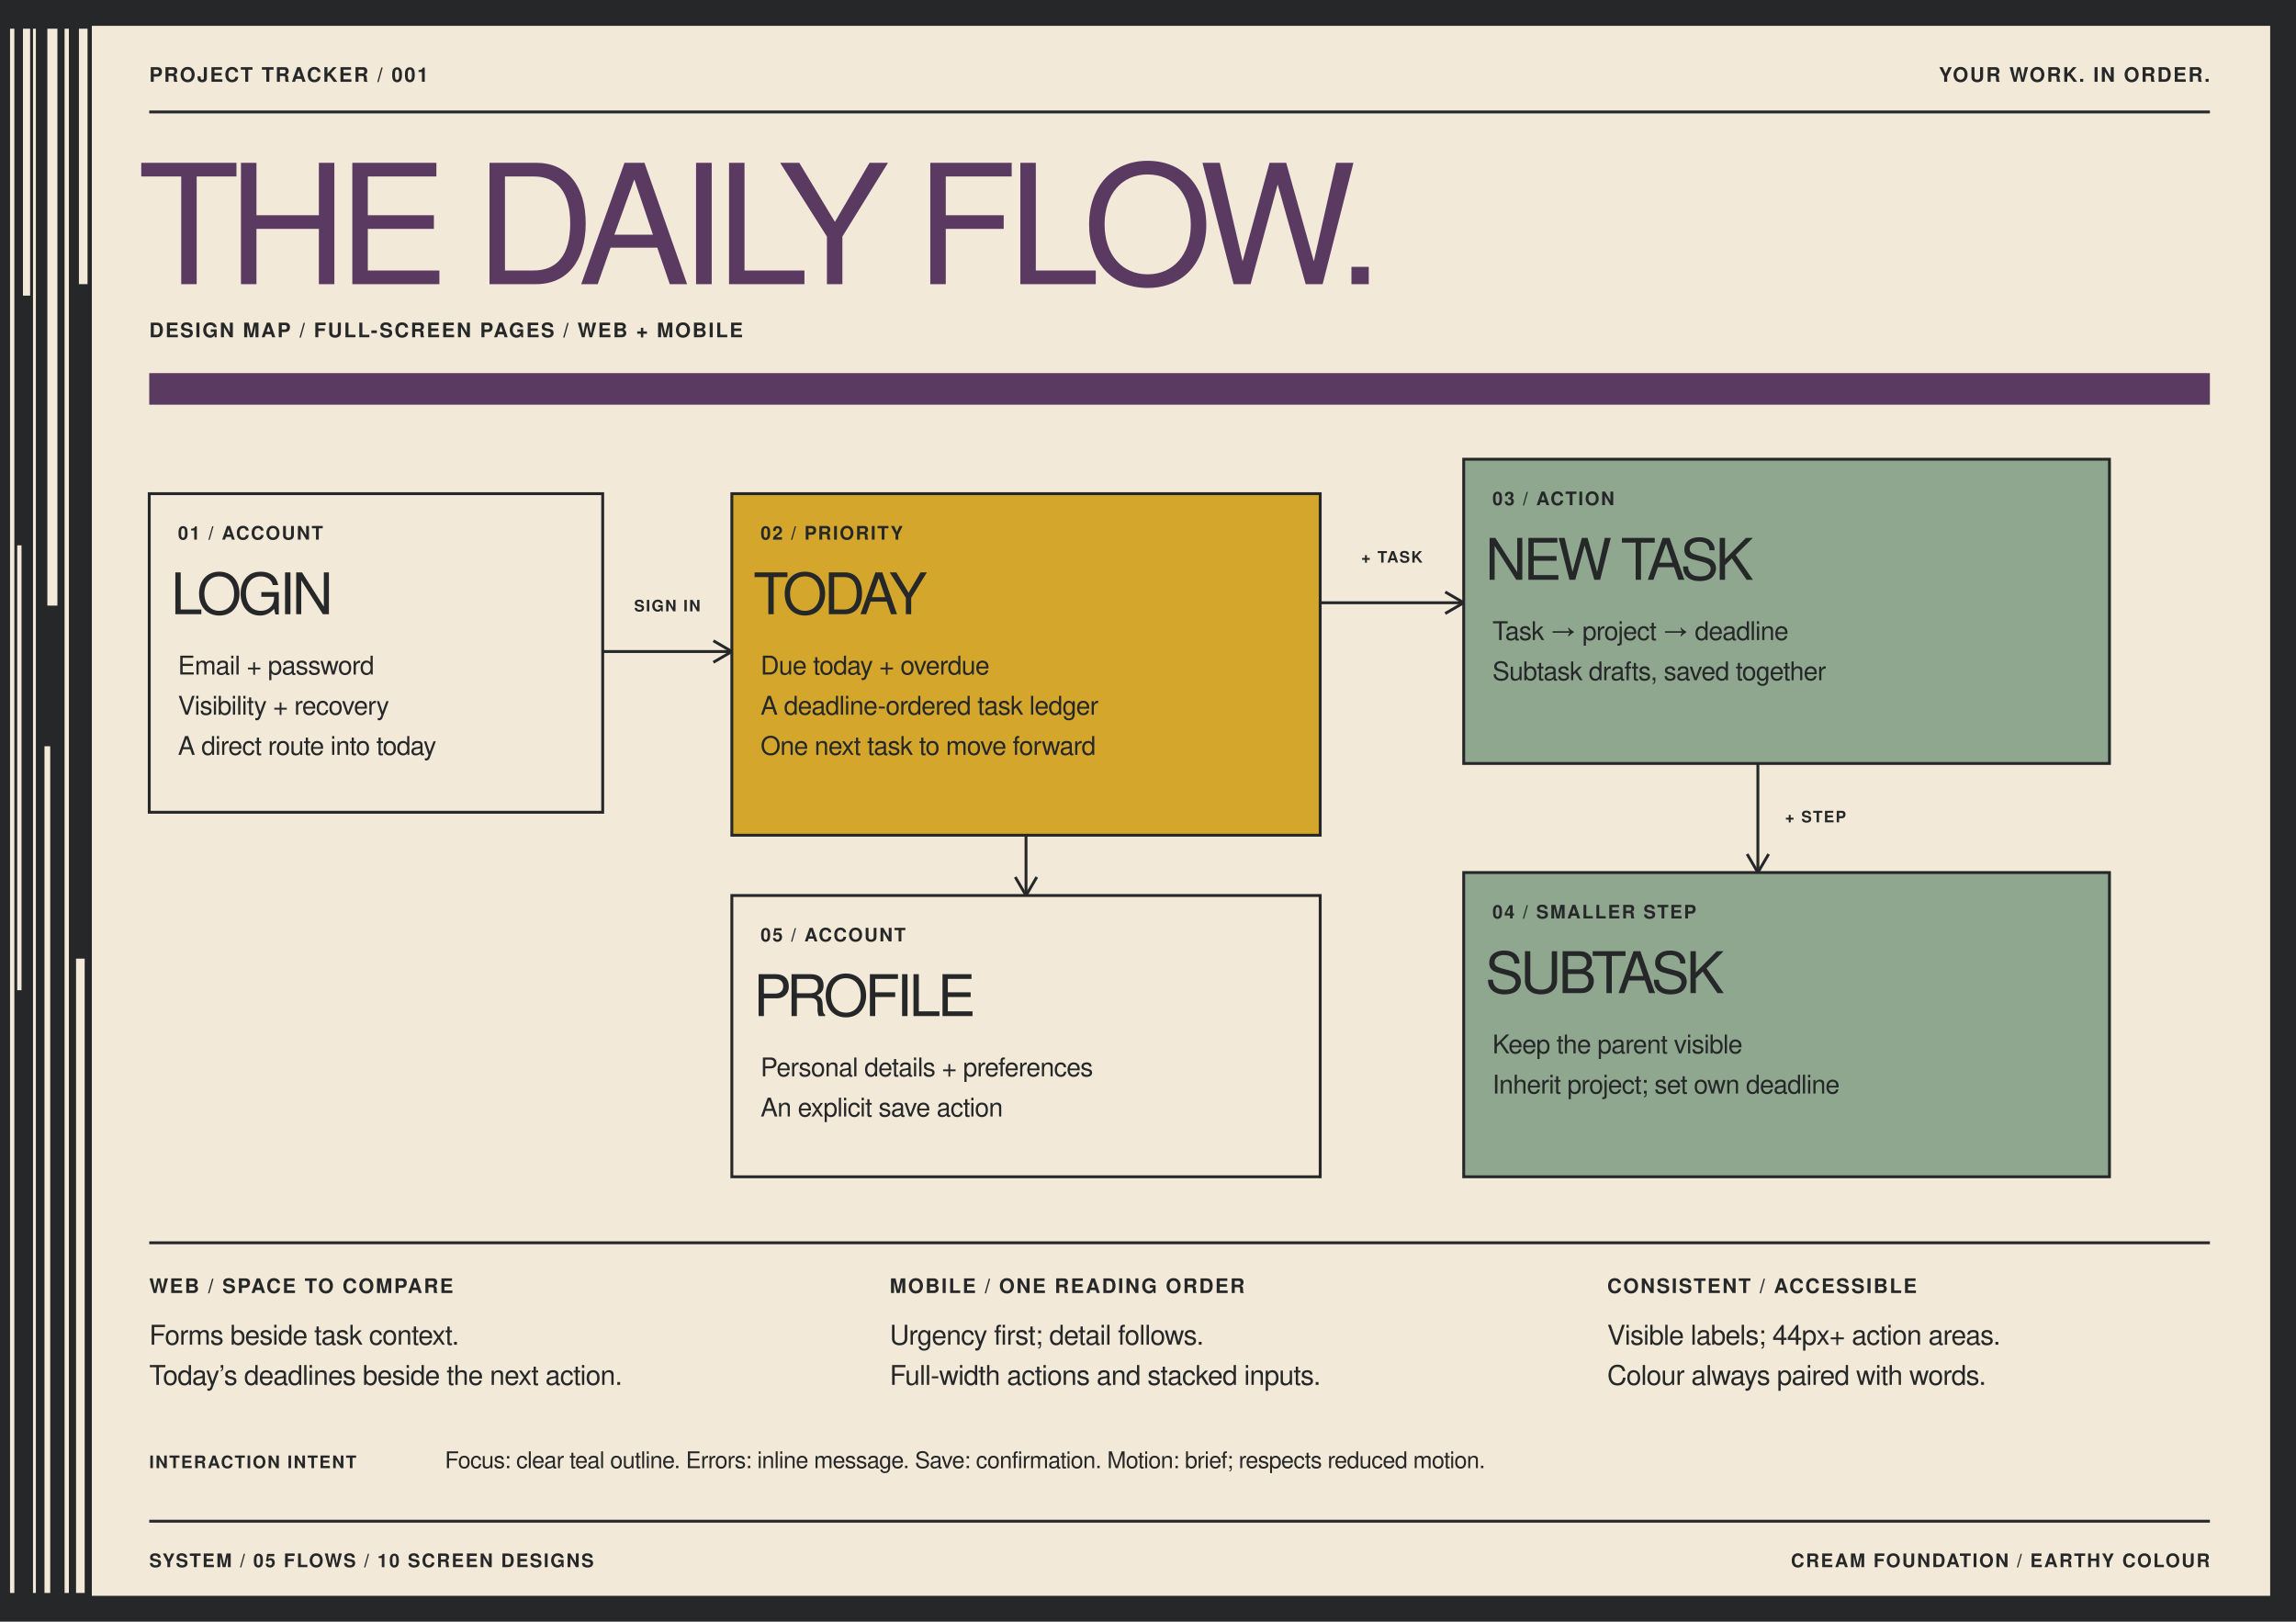
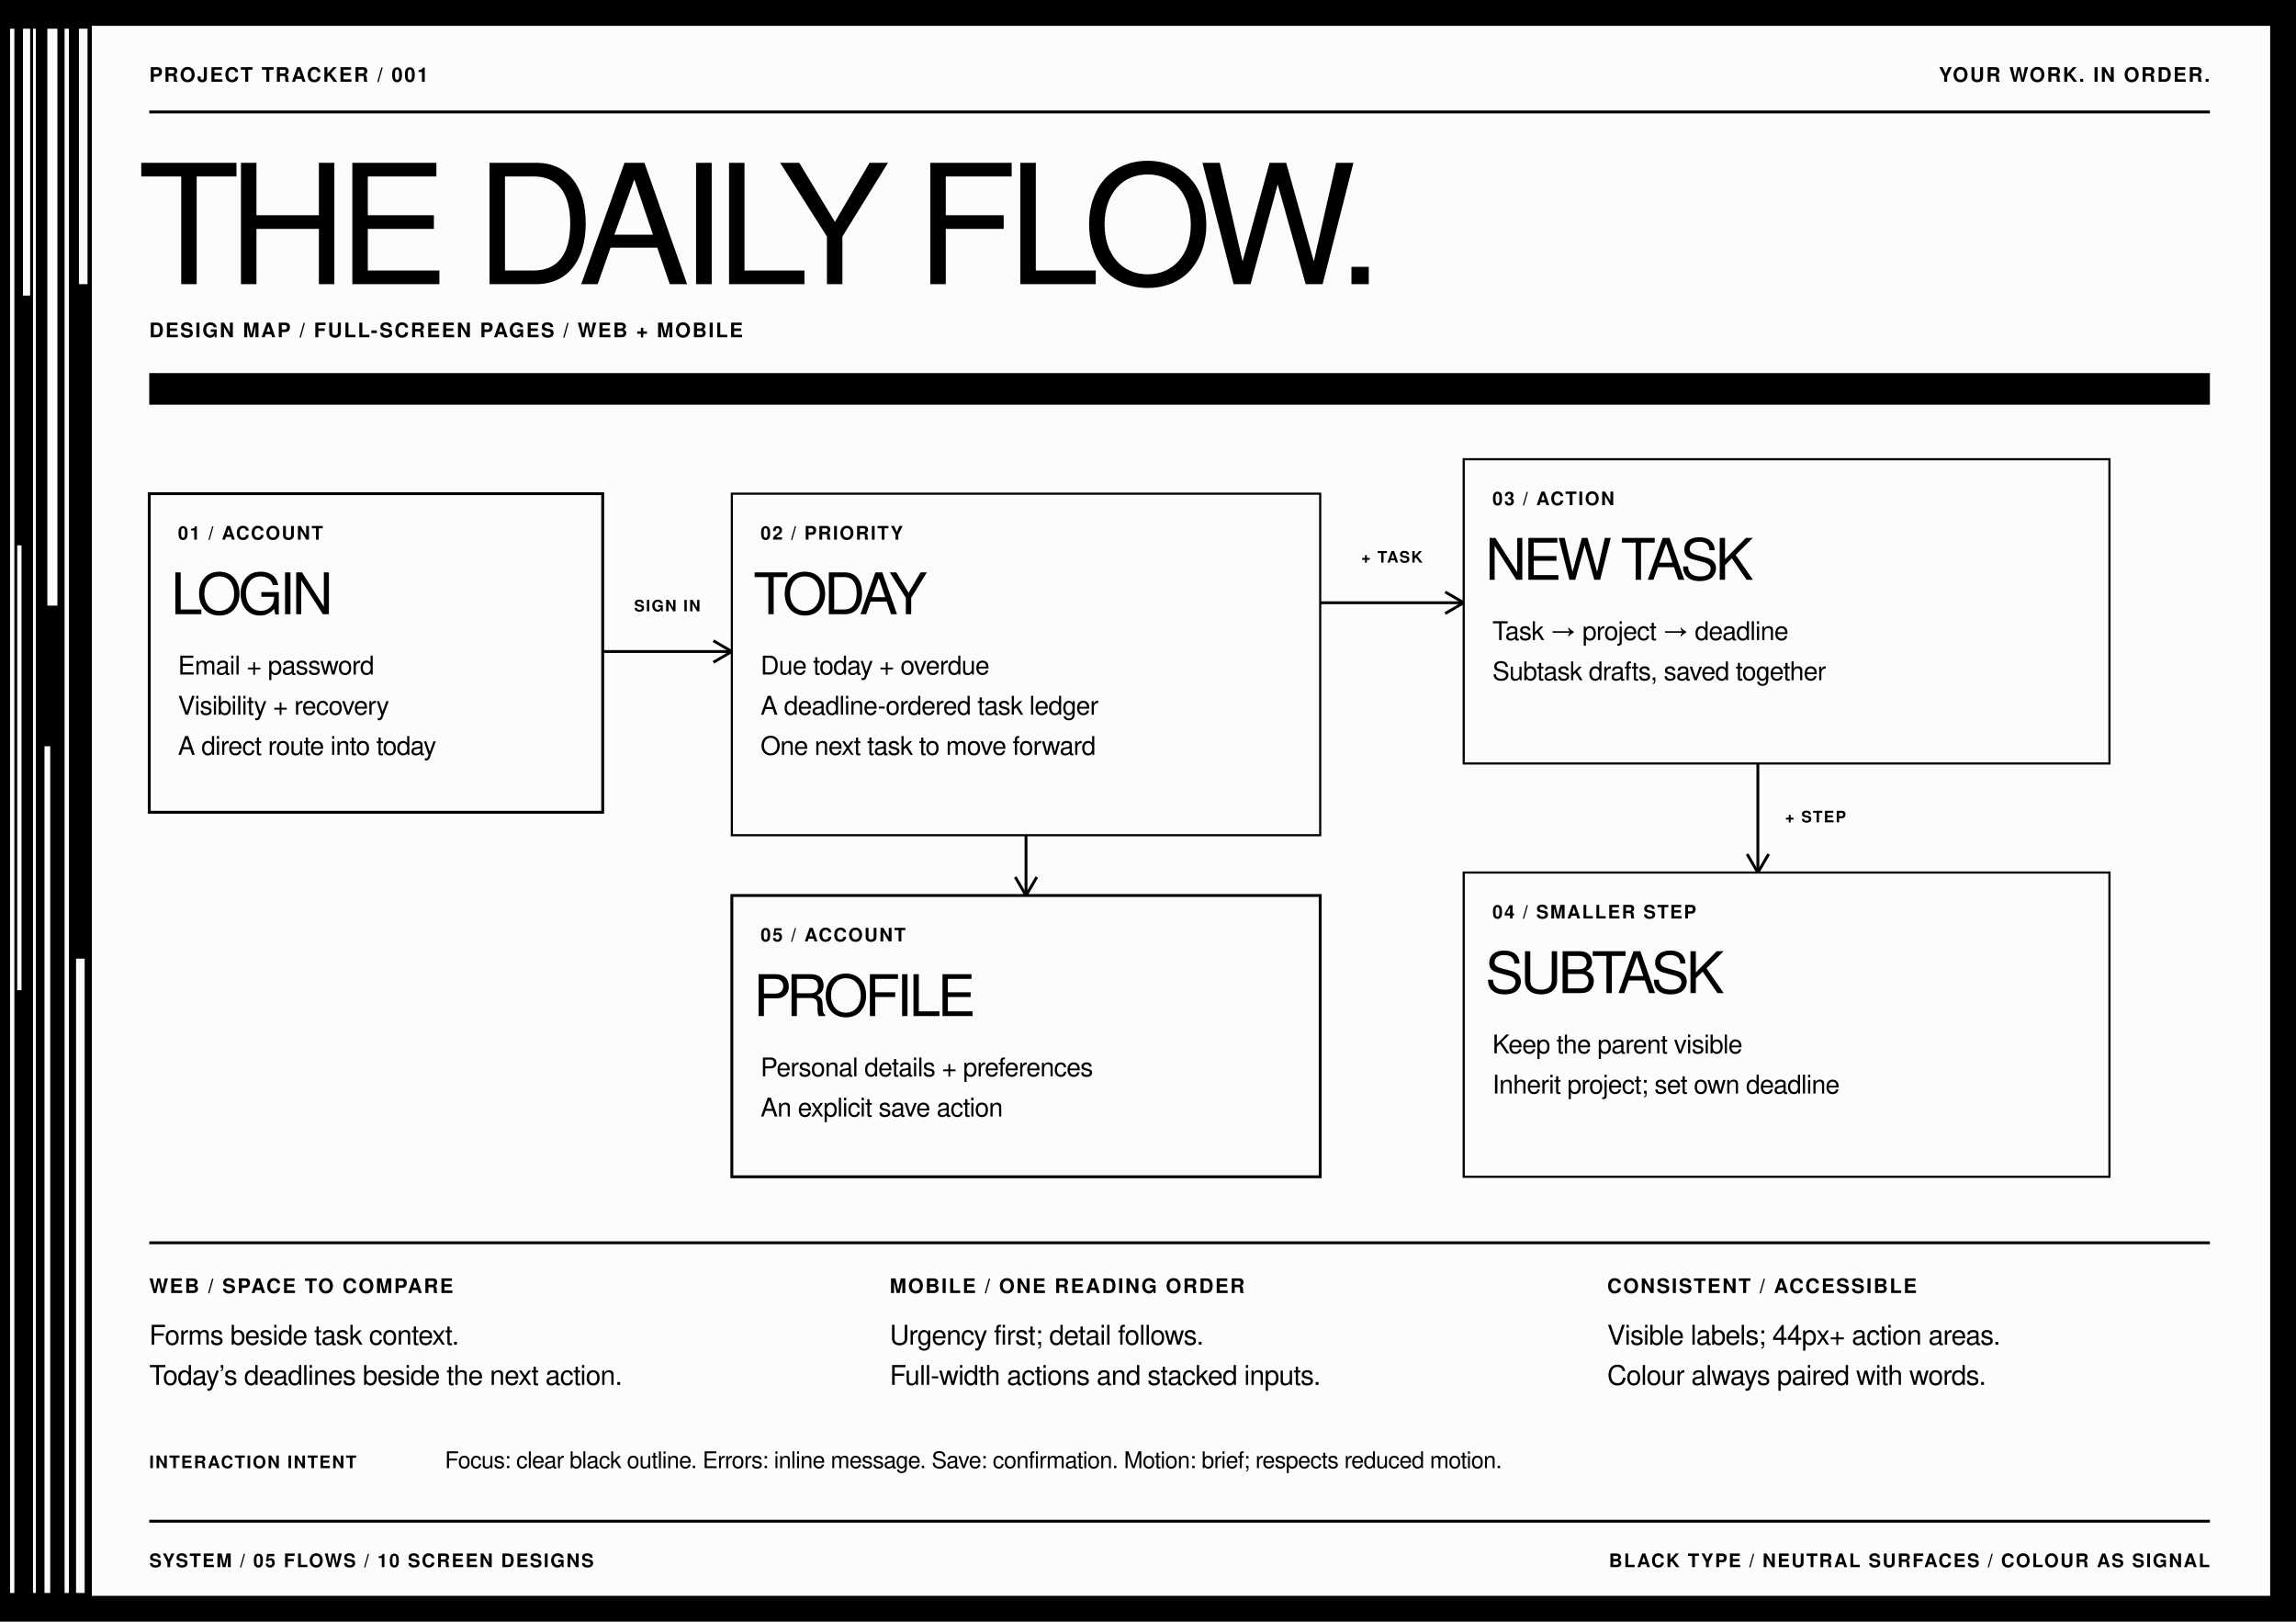
<svg xmlns="http://www.w3.org/2000/svg" width="1600" height="1130" viewBox="0 0 1600 1130" role="img" aria-labelledby="title desc">
-   <style>text{font-family:"Helvetica Neue",Helvetica,Arial,sans-serif;fill:#252728}.display{font-weight:400;letter-spacing:-.06em}.label{font-weight:600;letter-spacing:.08em}.body{font-weight:400;letter-spacing:-.02em}</style>
-   <rect x="0" y="0" width="1600" height="1130" fill="#252728" />
-   <rect x="7" y="20" width="3" height="1090" fill="#F2E9D8" />
-   <rect x="16" y="20" width="5" height="186" fill="#F2E9D8" />
-   <rect x="23" y="20" width="2" height="1090" fill="#F2E9D8" />
-   <rect x="33" y="20" width="7" height="402" fill="#F2E9D8" />
-   <rect x="45" y="20" width="3" height="1090" fill="#F2E9D8" />
-   <rect x="55" y="20" width="6" height="178" fill="#F2E9D8" />
-   <rect x="12" y="380" width="3" height="310" fill="#F2E9D8" />
-   <rect x="31" y="520" width="4" height="590" fill="#F2E9D8" />
-   <rect x="53" y="668" width="6" height="442" fill="#F2E9D8" />
-   <rect x="64" y="18" width="1518" height="1094" fill="#F2E9D8" />
-   <text x="104" y="57" font-size="14" class="label" text-anchor="start" style="fill:#252728">PROJECT TRACKER / 001</text>
-   <text x="1540" y="57" font-size="14" class="label" text-anchor="end" style="fill:#252728">YOUR WORK. IN ORDER.</text>
-   <line x1="104" y1="78" x2="1540" y2="78" stroke="#252728" stroke-width="2" />
-   <text x="96" y="198" font-size="116" class="display" text-anchor="start" style="fill:#5B3A62">THE DAILY FLOW.</text>
-   <text x="104" y="235" font-size="14" class="label" text-anchor="start" style="fill:#252728">DESIGN MAP / FULL-SCREEN PAGES / WEB + MOBILE</text>
-   <rect x="104" y="260" width="1436" height="22" fill="#5B3A62" />
-   <path d="M 420 454 H 510" fill="none" stroke="#252728" stroke-width="2" stroke-linecap="square" stroke-linejoin="miter" />
-   <path d="M 498 447 L 510 454 L 498 461" fill="none" stroke="#252728" stroke-width="2" stroke-linecap="square" stroke-linejoin="miter" />
-   <text x="465" y="426" font-size="11" class="label" text-anchor="middle" style="fill:#252728">SIGN IN</text>
-   <path d="M 920 420 H 1020" fill="none" stroke="#252728" stroke-width="2" stroke-linecap="square" stroke-linejoin="miter" />
-   <path d="M 1008 413 L 1020 420 L 1008 427" fill="none" stroke="#252728" stroke-width="2" stroke-linecap="square" stroke-linejoin="miter" />
-   <text x="970" y="392" font-size="11" class="label" text-anchor="middle" style="fill:#252728">+ TASK</text>
-   <path d="M 1225 532 V 608" fill="none" stroke="#252728" stroke-width="2" stroke-linecap="square" stroke-linejoin="miter" />
-   <path d="M 1218 596 L 1225 608 L 1232 596" fill="none" stroke="#252728" stroke-width="2" stroke-linecap="square" stroke-linejoin="miter" />
-   <text x="1244" y="573" font-size="11" class="label" text-anchor="start" style="fill:#252728">+ STEP</text>
-   <path d="M 715 582 V 624" fill="none" stroke="#252728" stroke-width="2" stroke-linecap="square" stroke-linejoin="miter" />
-   <path d="M 708 612 L 715 624 L 722 612" fill="none" stroke="#252728" stroke-width="2" stroke-linecap="square" stroke-linejoin="miter" />
-   <rect x="104" y="344" width="316" height="222" fill="#F2E9D8" stroke="#252728" stroke-width="2" />
-   <text x="124" y="376" font-size="13" class="label" text-anchor="start" style="fill:#252728">01 / ACCOUNT</text>
-   <text x="119" y="428" font-size="40" class="display" text-anchor="start" style="fill:#252728">LOGIN</text>
-   <text x="124" y="470" font-size="18" class="body" text-anchor="start" style="fill:#252728">Email + password</text>
-   <text x="124" y="498" font-size="18" class="body" text-anchor="start" style="fill:#252728">Visibility + recovery</text>
-   <text x="124" y="526" font-size="18" class="body" text-anchor="start" style="fill:#252728">A direct route into today</text>
-   <rect x="510" y="344" width="410" height="238" fill="#D4A72C" stroke="#252728" stroke-width="2" />
-   <text x="530" y="376" font-size="13" class="label" text-anchor="start" style="fill:#252728">02 / PRIORITY</text>
-   <text x="525" y="428" font-size="40" class="display" text-anchor="start" style="fill:#252728">TODAY</text>
-   <text x="530" y="470" font-size="18" class="body" text-anchor="start" style="fill:#252728">Due today + overdue</text>
-   <text x="530" y="498" font-size="18" class="body" text-anchor="start" style="fill:#252728">A deadline-ordered task ledger</text>
-   <text x="530" y="526" font-size="18" class="body" text-anchor="start" style="fill:#252728">One next task to move forward</text>
-   <rect x="1020" y="320" width="450" height="212" fill="#8FA68F" stroke="#252728" stroke-width="2" />
-   <text x="1040" y="352" font-size="13" class="label" text-anchor="start" style="fill:#252728">03 / ACTION</text>
-   <text x="1035" y="404" font-size="40" class="display" text-anchor="start" style="fill:#252728">NEW TASK</text>
-   <text x="1040" y="446" font-size="18" class="body" text-anchor="start" style="fill:#252728">Task → project → deadline</text>
-   <text x="1040" y="474" font-size="18" class="body" text-anchor="start" style="fill:#252728">Subtask drafts, saved together</text>
-   <rect x="1020" y="608" width="450" height="212" fill="#8FA68F" stroke="#252728" stroke-width="2" />
-   <text x="1040" y="640" font-size="13" class="label" text-anchor="start" style="fill:#252728">04 / SMALLER STEP</text>
-   <text x="1035" y="692" font-size="40" class="display" text-anchor="start" style="fill:#252728">SUBTASK</text>
-   <text x="1040" y="734" font-size="18" class="body" text-anchor="start" style="fill:#252728">Keep the parent visible</text>
-   <text x="1040" y="762" font-size="18" class="body" text-anchor="start" style="fill:#252728">Inherit project; set own deadline</text>
-   <rect x="510" y="624" width="410" height="196" fill="#F2E9D8" stroke="#252728" stroke-width="2" />
-   <text x="530" y="656" font-size="13" class="label" text-anchor="start" style="fill:#252728">05 / ACCOUNT</text>
-   <text x="525" y="708" font-size="40" class="display" text-anchor="start" style="fill:#252728">PROFILE</text>
-   <text x="530" y="750" font-size="18" class="body" text-anchor="start" style="fill:#252728">Personal details + preferences</text>
-   <text x="530" y="778" font-size="18" class="body" text-anchor="start" style="fill:#252728">An explicit save action</text>
-   <line x1="104" y1="866" x2="1540" y2="866" stroke="#252728" stroke-width="2" />
-   <text x="104" y="901" font-size="14" class="label" text-anchor="start" style="fill:#252728">WEB / SPACE TO COMPARE</text>
-   <text x="104" y="937" font-size="19" class="body" text-anchor="start" style="fill:#252728">Forms beside task context.</text>
-   <text x="104" y="965" font-size="19" class="body" text-anchor="start" style="fill:#252728">Today’s deadlines beside the next action.</text>
-   <text x="620" y="901" font-size="14" class="label" text-anchor="start" style="fill:#252728">MOBILE / ONE READING ORDER</text>
-   <text x="620" y="937" font-size="19" class="body" text-anchor="start" style="fill:#252728">Urgency first; detail follows.</text>
-   <text x="620" y="965" font-size="19" class="body" text-anchor="start" style="fill:#252728">Full-width actions and stacked inputs.</text>
-   <text x="1120" y="901" font-size="14" class="label" text-anchor="start" style="fill:#252728">CONSISTENT / ACCESSIBLE</text>
-   <text x="1120" y="937" font-size="19" class="body" text-anchor="start" style="fill:#252728">Visible labels; 44px+ action areas.</text>
-   <text x="1120" y="965" font-size="19" class="body" text-anchor="start" style="fill:#252728">Colour always paired with words.</text>
-   <text x="104" y="1023" font-size="12" class="label" text-anchor="start" style="fill:#252728">INTERACTION INTENT</text>
-   <text x="310" y="1023" font-size="16" class="body" text-anchor="start" style="fill:#252728">Focus: clear teal outline. Errors: inline message. Save: confirmation. Motion: brief; respects reduced motion.</text>
-   <line x1="104" y1="1060" x2="1540" y2="1060" stroke="#252728" stroke-width="2" />
-   <text x="104" y="1092" font-size="13" class="label" text-anchor="start" style="fill:#252728">SYSTEM / 05 FLOWS / 10 SCREEN DESIGNS</text>
-   <text x="1540" y="1092" font-size="13" class="label" text-anchor="end" style="fill:#252728">CREAM FOUNDATION / EARTHY COLOUR</text>
+   <style>text{font-family:"Helvetica Neue",Helvetica,Arial,sans-serif;fill:#000000}.display{font-weight:400;letter-spacing:-.06em}.label{font-weight:600;letter-spacing:.08em}.body{font-weight:400;letter-spacing:-.02em}</style>
+   <rect x="0" y="0" width="1600" height="1130" fill="#000000" />
+   <rect x="7" y="20" width="3" height="1090" fill="#FCFCFA" />
+   <rect x="16" y="20" width="5" height="186" fill="#FCFCFA" />
+   <rect x="23" y="20" width="2" height="1090" fill="#FCFCFA" />
+   <rect x="33" y="20" width="7" height="402" fill="#FCFCFA" />
+   <rect x="45" y="20" width="3" height="1090" fill="#FCFCFA" />
+   <rect x="55" y="20" width="6" height="178" fill="#FCFCFA" />
+   <rect x="12" y="380" width="3" height="310" fill="#FCFCFA" />
+   <rect x="31" y="520" width="4" height="590" fill="#FCFCFA" />
+   <rect x="53" y="668" width="6" height="442" fill="#FCFCFA" />
+   <rect x="64" y="18" width="1518" height="1094" fill="#FCFCFA" />
+   <text x="104" y="57" font-size="14" class="label" text-anchor="start" style="fill:#000000">PROJECT TRACKER / 001</text>
+   <text x="1540" y="57" font-size="14" class="label" text-anchor="end" style="fill:#000000">YOUR WORK. IN ORDER.</text>
+   <line x1="104" y1="78" x2="1540" y2="78" stroke="#000000" stroke-width="2" />
+   <text x="96" y="198" font-size="116" class="display" text-anchor="start" style="fill:#000000">THE DAILY FLOW.</text>
+   <text x="104" y="235" font-size="14" class="label" text-anchor="start" style="fill:#000000">DESIGN MAP / FULL-SCREEN PAGES / WEB + MOBILE</text>
+   <rect x="104" y="260" width="1436" height="22" fill="#000000" />
+   <path d="M 420 454 H 510" fill="none" stroke="#000000" stroke-width="2" stroke-linecap="square" stroke-linejoin="miter" />
+   <path d="M 498 447 L 510 454 L 498 461" fill="none" stroke="#000000" stroke-width="2" stroke-linecap="square" stroke-linejoin="miter" />
+   <text x="465" y="426" font-size="11" class="label" text-anchor="middle" style="fill:#000000">SIGN IN</text>
+   <path d="M 920 420 H 1020" fill="none" stroke="#000000" stroke-width="2" stroke-linecap="square" stroke-linejoin="miter" />
+   <path d="M 1008 413 L 1020 420 L 1008 427" fill="none" stroke="#000000" stroke-width="2" stroke-linecap="square" stroke-linejoin="miter" />
+   <text x="970" y="392" font-size="11" class="label" text-anchor="middle" style="fill:#000000">+ TASK</text>
+   <path d="M 1225 532 V 608" fill="none" stroke="#000000" stroke-width="2" stroke-linecap="square" stroke-linejoin="miter" />
+   <path d="M 1218 596 L 1225 608 L 1232 596" fill="none" stroke="#000000" stroke-width="2" stroke-linecap="square" stroke-linejoin="miter" />
+   <text x="1244" y="573" font-size="11" class="label" text-anchor="start" style="fill:#000000">+ STEP</text>
+   <path d="M 715 582 V 624" fill="none" stroke="#000000" stroke-width="2" stroke-linecap="square" stroke-linejoin="miter" />
+   <path d="M 708 612 L 715 624 L 722 612" fill="none" stroke="#000000" stroke-width="2" stroke-linecap="square" stroke-linejoin="miter" />
+   <rect x="104" y="344" width="316" height="222" fill="#FCFCFA" stroke="#000000" stroke-width="2" />
+   <text x="124" y="376" font-size="13" class="label" text-anchor="start" style="fill:#000000">01 / ACCOUNT</text>
+   <text x="119" y="428" font-size="40" class="display" text-anchor="start" style="fill:#000000">LOGIN</text>
+   <text x="124" y="470" font-size="18" class="body" text-anchor="start" style="fill:#000000">Email + password</text>
+   <text x="124" y="498" font-size="18" class="body" text-anchor="start" style="fill:#000000">Visibility + recovery</text>
+   <text x="124" y="526" font-size="18" class="body" text-anchor="start" style="fill:#000000">A direct route into today</text>
+   <rect x="510" y="344" width="410" height="238" fill="#FCFCFA" stroke="#000000" stroke-width="1.5" />
+   <text x="530" y="376" font-size="13" class="label" text-anchor="start" style="fill:#000000">02 / PRIORITY</text>
+   <text x="525" y="428" font-size="40" class="display" text-anchor="start" style="fill:#000000">TODAY</text>
+   <text x="530" y="470" font-size="18" class="body" text-anchor="start" style="fill:#000000">Due today + overdue</text>
+   <text x="530" y="498" font-size="18" class="body" text-anchor="start" style="fill:#000000">A deadline-ordered task ledger</text>
+   <text x="530" y="526" font-size="18" class="body" text-anchor="start" style="fill:#000000">One next task to move forward</text>
+   <rect x="1020" y="320" width="450" height="212" fill="#FCFCFA" stroke="#000000" stroke-width="1.5" />
+   <text x="1040" y="352" font-size="13" class="label" text-anchor="start" style="fill:#000000">03 / ACTION</text>
+   <text x="1035" y="404" font-size="40" class="display" text-anchor="start" style="fill:#000000">NEW TASK</text>
+   <text x="1040" y="446" font-size="18" class="body" text-anchor="start" style="fill:#000000">Task → project → deadline</text>
+   <text x="1040" y="474" font-size="18" class="body" text-anchor="start" style="fill:#000000">Subtask drafts, saved together</text>
+   <rect x="1020" y="608" width="450" height="212" fill="#FCFCFA" stroke="#000000" stroke-width="1.5" />
+   <text x="1040" y="640" font-size="13" class="label" text-anchor="start" style="fill:#000000">04 / SMALLER STEP</text>
+   <text x="1035" y="692" font-size="40" class="display" text-anchor="start" style="fill:#000000">SUBTASK</text>
+   <text x="1040" y="734" font-size="18" class="body" text-anchor="start" style="fill:#000000">Keep the parent visible</text>
+   <text x="1040" y="762" font-size="18" class="body" text-anchor="start" style="fill:#000000">Inherit project; set own deadline</text>
+   <rect x="510" y="624" width="410" height="196" fill="#FCFCFA" stroke="#000000" stroke-width="2" />
+   <text x="530" y="656" font-size="13" class="label" text-anchor="start" style="fill:#000000">05 / ACCOUNT</text>
+   <text x="525" y="708" font-size="40" class="display" text-anchor="start" style="fill:#000000">PROFILE</text>
+   <text x="530" y="750" font-size="18" class="body" text-anchor="start" style="fill:#000000">Personal details + preferences</text>
+   <text x="530" y="778" font-size="18" class="body" text-anchor="start" style="fill:#000000">An explicit save action</text>
+   <line x1="104" y1="866" x2="1540" y2="866" stroke="#000000" stroke-width="2" />
+   <text x="104" y="901" font-size="14" class="label" text-anchor="start" style="fill:#000000">WEB / SPACE TO COMPARE</text>
+   <text x="104" y="937" font-size="19" class="body" text-anchor="start" style="fill:#000000">Forms beside task context.</text>
+   <text x="104" y="965" font-size="19" class="body" text-anchor="start" style="fill:#000000">Today’s deadlines beside the next action.</text>
+   <text x="620" y="901" font-size="14" class="label" text-anchor="start" style="fill:#000000">MOBILE / ONE READING ORDER</text>
+   <text x="620" y="937" font-size="19" class="body" text-anchor="start" style="fill:#000000">Urgency first; detail follows.</text>
+   <text x="620" y="965" font-size="19" class="body" text-anchor="start" style="fill:#000000">Full-width actions and stacked inputs.</text>
+   <text x="1120" y="901" font-size="14" class="label" text-anchor="start" style="fill:#000000">CONSISTENT / ACCESSIBLE</text>
+   <text x="1120" y="937" font-size="19" class="body" text-anchor="start" style="fill:#000000">Visible labels; 44px+ action areas.</text>
+   <text x="1120" y="965" font-size="19" class="body" text-anchor="start" style="fill:#000000">Colour always paired with words.</text>
+   <text x="104" y="1023" font-size="12" class="label" text-anchor="start" style="fill:#000000">INTERACTION INTENT</text>
+   <text x="310" y="1023" font-size="16" class="body" text-anchor="start" style="fill:#000000">Focus: clear black outline. Errors: inline message. Save: confirmation. Motion: brief; respects reduced motion.</text>
+   <line x1="104" y1="1060" x2="1540" y2="1060" stroke="#000000" stroke-width="2" />
+   <text x="104" y="1092" font-size="13" class="label" text-anchor="start" style="fill:#000000">SYSTEM / 05 FLOWS / 10 SCREEN DESIGNS</text>
+   <text x="1540" y="1092" font-size="13" class="label" text-anchor="end" style="fill:#000000">BLACK TYPE / NEUTRAL SURFACES / COLOUR AS SIGNAL</text>
</svg>
